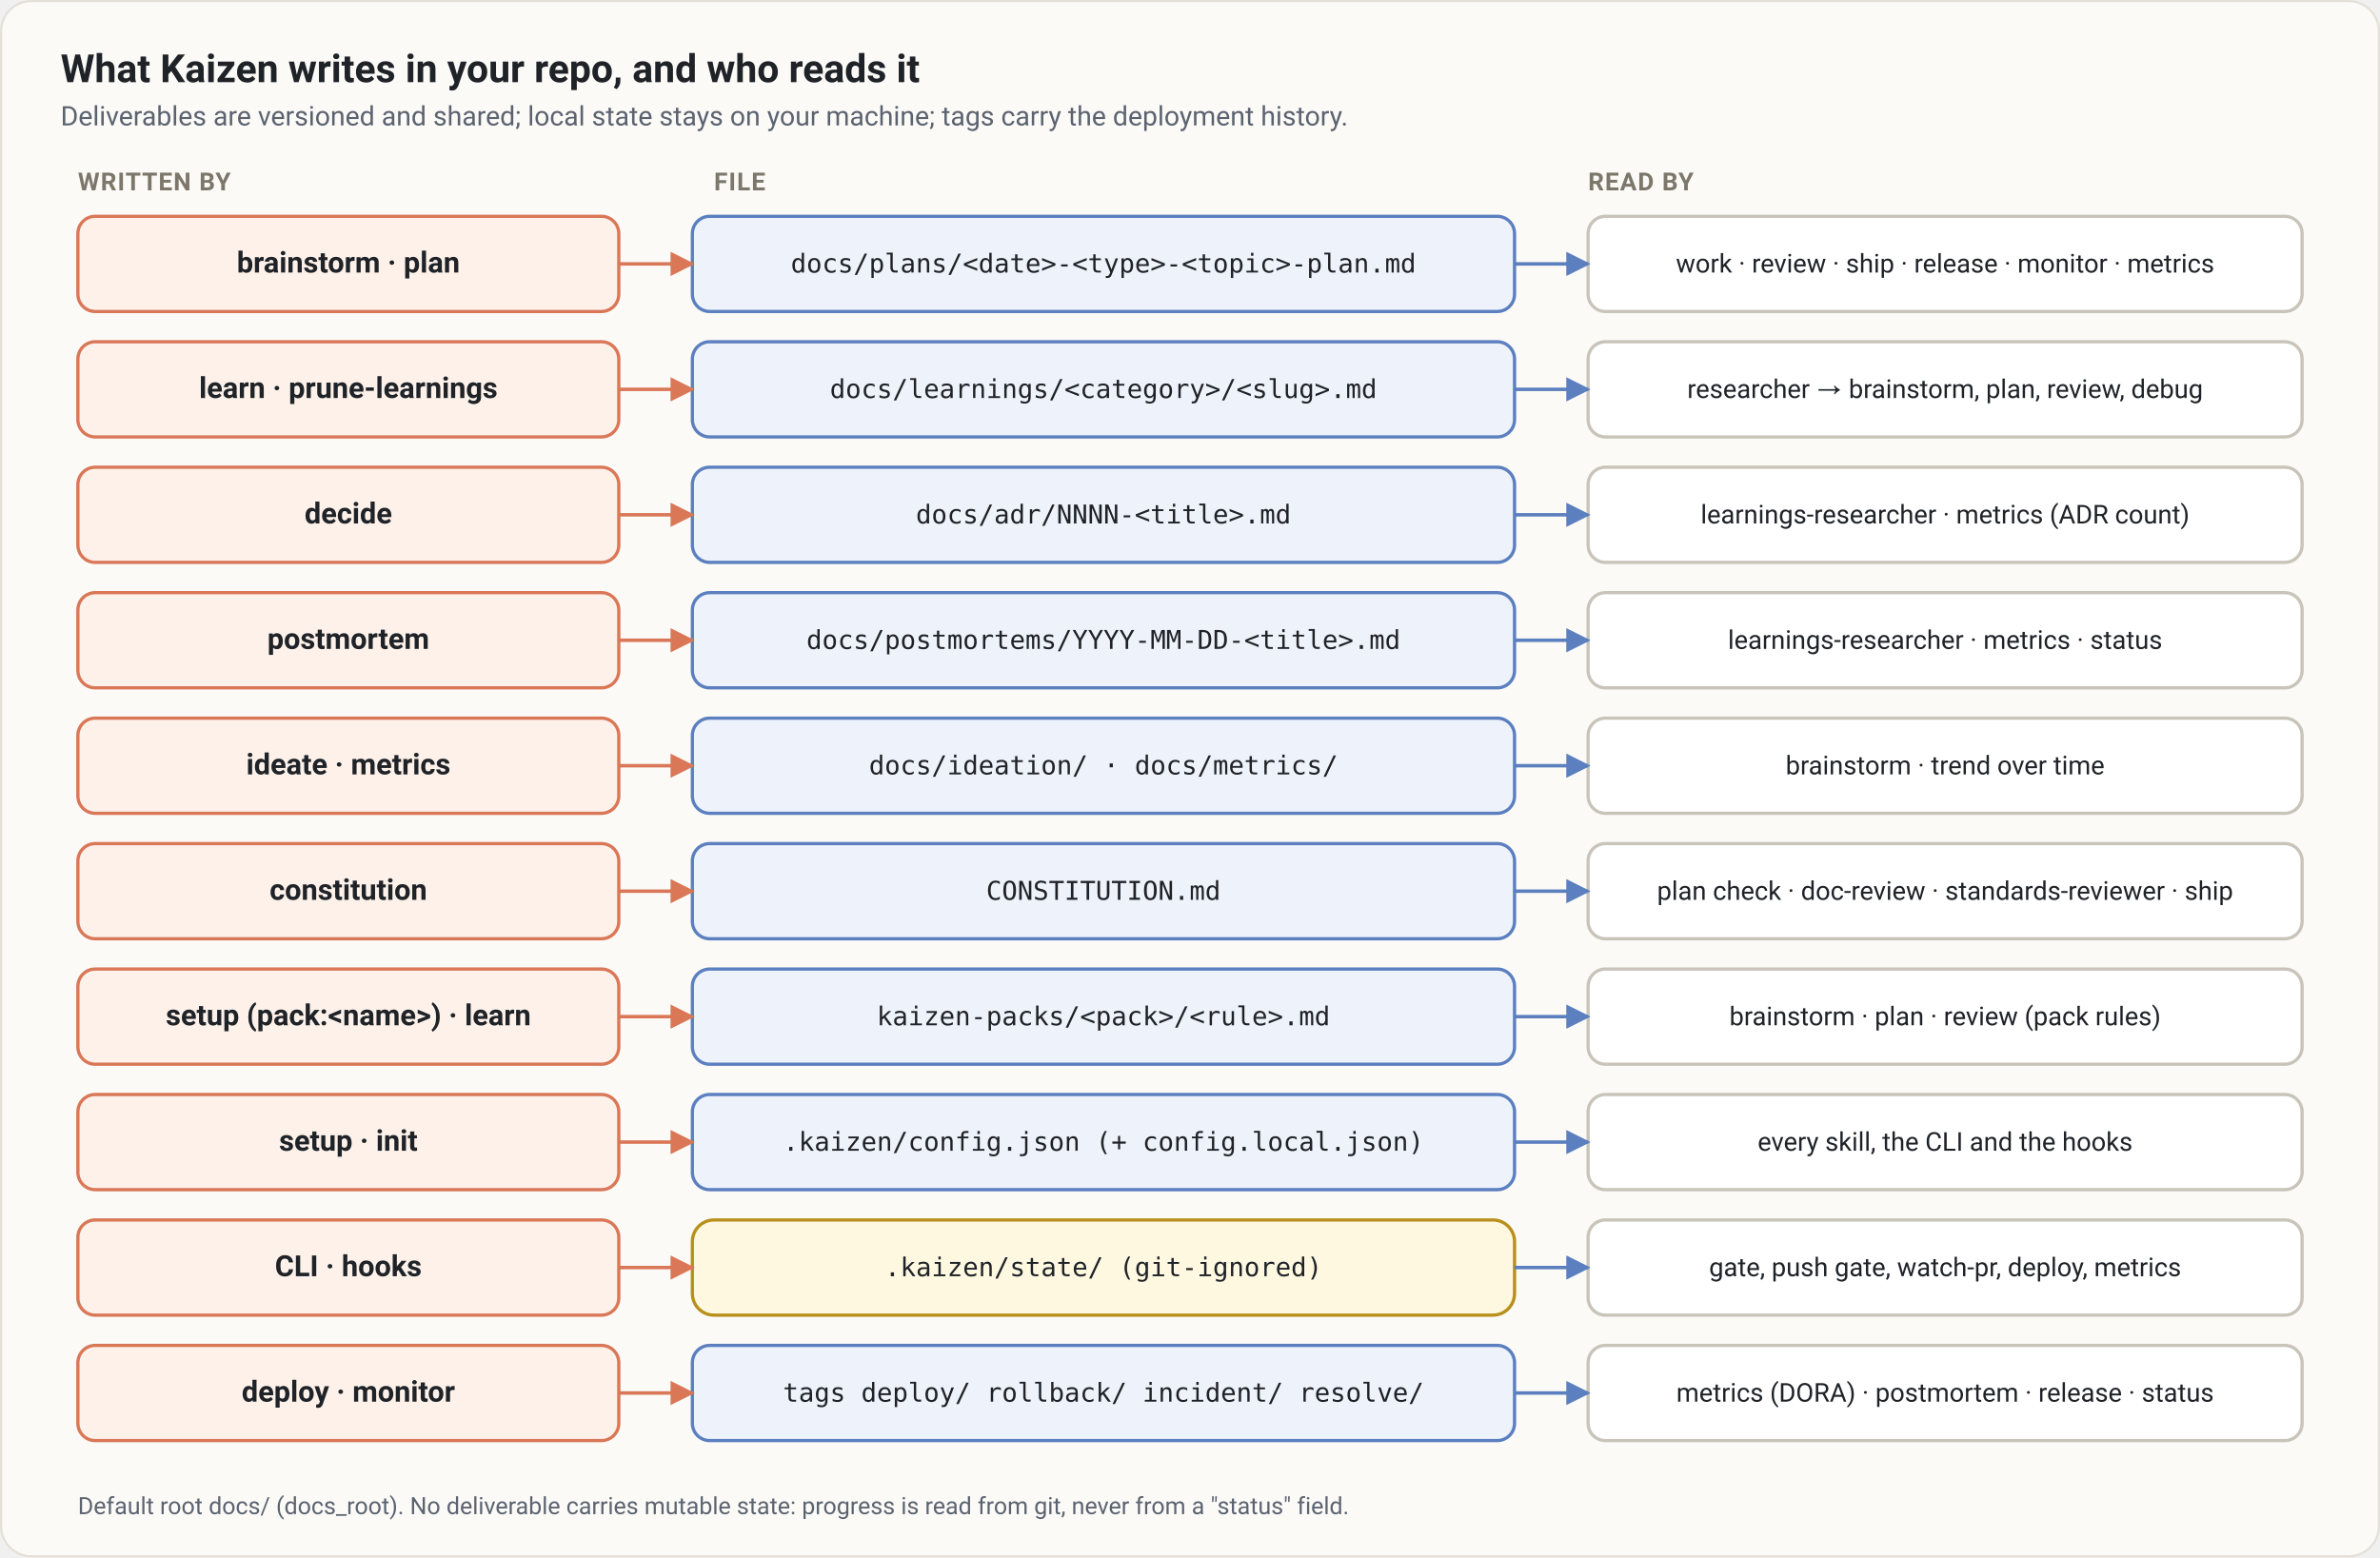
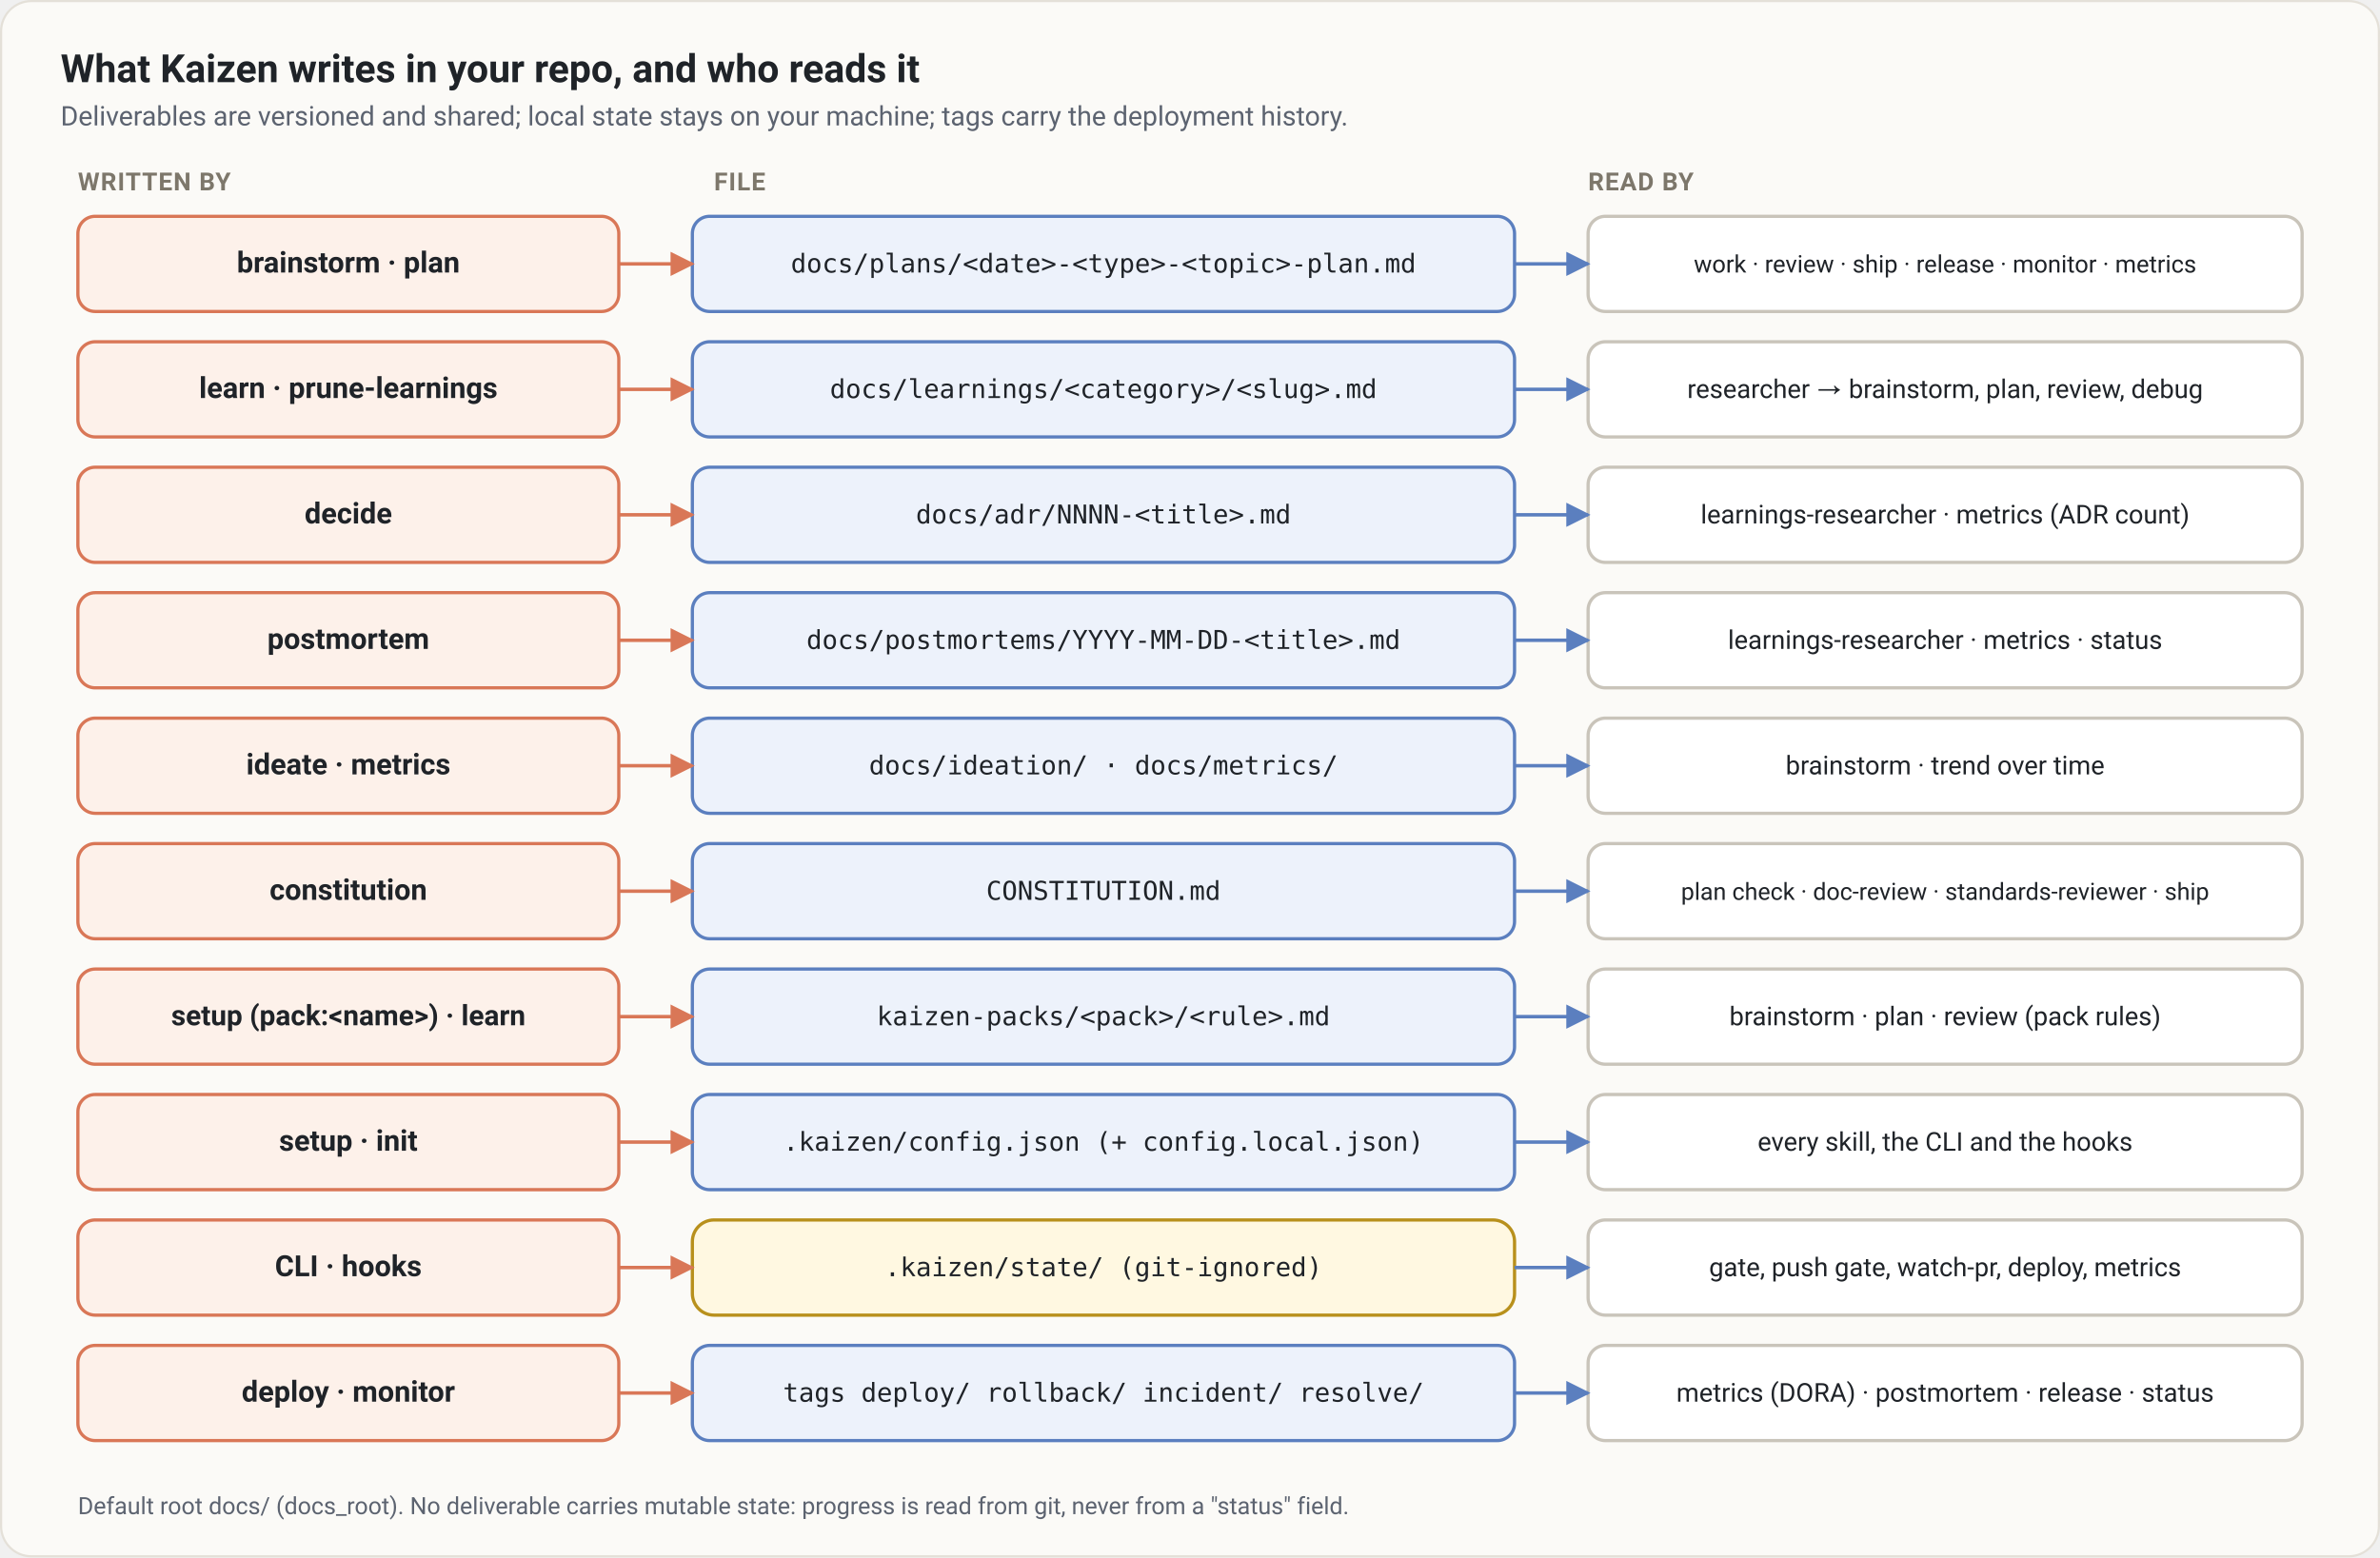
<svg xmlns="http://www.w3.org/2000/svg" width="1100" height="720" viewBox="0 0 1100 720" role="img" aria-labelledby="t d">
  <style>
  .bg { fill: #fbfaf7; stroke: #e4e0d8; }
  text { font-family: ui-sans-serif, system-ui, -apple-system, "Segoe UI", Roboto, Helvetica, Arial, sans-serif; fill: #1f2328; }
  .title { font-size: 18px; font-weight: 700; }
  .desc { font-size: 12.5px; fill: #5c6370; }
  .label { font-size: 13.5px; font-weight: 600; }
  .t12 { font-size: 12px; }
  .sub { font-size: 11.5px; fill: #5c6370; }
  .small { font-size: 11px; fill: #5c6370; }
  .edge { font-size: 11px; fill: #5c6370; }
  .mono { font-family: ui-monospace, SFMono-Regular, Menlo, Consolas, monospace; }
  .skill { fill: #fdf1ea; stroke: #d97757; }
  .artifact { fill: #edf2fb; stroke: #5b7fbf; }
  .gate { fill: #fdeeee; stroke: #c94a4a; }
  .agent { fill: #ecf6ef; stroke: #3f8f5a; }
  .outside { fill: #f3f0fa; stroke: #7a5fc0; }
  .state { fill: #fff8e1; stroke: #b8901c; }
  .plain { fill: #ffffff; stroke: #c9c4ba; }
  .region { fill: none; stroke: #b9b3a6; stroke-dasharray: 5 4; }
  .regionlabel { font-size: 11.5px; font-weight: 600; fill: #7d776b; letter-spacing: .04em; }
  .band { fill: #fff4dd; stroke: #d6a645; }
  .line { fill: none; stroke: #6e7681; stroke-width: 1.6; }
  .line.accent { stroke: #d97757; }
  .line.bad { stroke: #c94a4a; }
  .line.ok { stroke: #3f8f5a; }
  .line.blue { stroke: #5b7fbf; }
  .dashed { stroke-dasharray: 6 4; }
  .head { fill: #6e7681; }
  .head.accent { fill: #d97757; }
  .head.bad { fill: #c94a4a; }
  .head.ok { fill: #3f8f5a; }
  .head.blue { fill: #5b7fbf; }
  .pill { fill: #ffffff; stroke: none; }
  @media (prefers-color-scheme: dark) {
    .bg { fill: #161b22; stroke: #30363d; }
    text { fill: #e6edf3; }
    .desc, .sub, .small, .edge { fill: #9aa4b0; }
    .skill { fill: #3a2419; stroke: #e08b6c; }
    .artifact { fill: #1b2638; stroke: #7c9fd8; }
    .gate { fill: #3a1d1f; stroke: #e06c6c; }
    .agent { fill: #18301f; stroke: #5fb07a; }
    .outside { fill: #271f3d; stroke: #a08ae0; }
    .state { fill: #33290f; stroke: #d6b043; }
    .plain { fill: #1f2630; stroke: #4a525d; }
    .region { stroke: #5a6270; }
    .regionlabel { fill: #a39d90; }
    .band { fill: #33290f; stroke: #c99a3b; }
    .line { stroke: #9aa4b0; }
    .line.accent { stroke: #e08b6c; }
    .line.bad { stroke: #e06c6c; }
    .line.ok { stroke: #5fb07a; }
    .line.blue { stroke: #7c9fd8; }
    .head { fill: #9aa4b0; }
    .head.accent { fill: #e08b6c; }
    .head.bad { fill: #e06c6c; }
    .head.ok { fill: #5fb07a; }
    .head.blue { fill: #7c9fd8; }
    .pill { fill: #161b22; }
  }
</style>
  <defs>
    <marker id="h-default" viewBox="0 0 10 10" refX="9" refY="5" markerWidth="7" markerHeight="7" orient="auto-start-reverse">
      <path class="head" d="M0,0 L10,5 L0,10 z" />
    </marker>
    <marker id="s-default" viewBox="0 0 10 10" refX="9" refY="5" markerWidth="7" markerHeight="7" orient="auto-start-reverse">
      <path class="head" d="M0,0 L10,5 L0,10 z" />
    </marker>
    <marker id="h-accent" viewBox="0 0 10 10" refX="9" refY="5" markerWidth="7" markerHeight="7" orient="auto-start-reverse">
      <path class="head accent" d="M0,0 L10,5 L0,10 z" />
    </marker>
    <marker id="s-accent" viewBox="0 0 10 10" refX="9" refY="5" markerWidth="7" markerHeight="7" orient="auto-start-reverse">
      <path class="head accent" d="M0,0 L10,5 L0,10 z" />
    </marker>
    <marker id="h-bad" viewBox="0 0 10 10" refX="9" refY="5" markerWidth="7" markerHeight="7" orient="auto-start-reverse">
      <path class="head bad" d="M0,0 L10,5 L0,10 z" />
    </marker>
    <marker id="s-bad" viewBox="0 0 10 10" refX="9" refY="5" markerWidth="7" markerHeight="7" orient="auto-start-reverse">
      <path class="head bad" d="M0,0 L10,5 L0,10 z" />
    </marker>
    <marker id="h-ok" viewBox="0 0 10 10" refX="9" refY="5" markerWidth="7" markerHeight="7" orient="auto-start-reverse">
      <path class="head ok" d="M0,0 L10,5 L0,10 z" />
    </marker>
    <marker id="s-ok" viewBox="0 0 10 10" refX="9" refY="5" markerWidth="7" markerHeight="7" orient="auto-start-reverse">
      <path class="head ok" d="M0,0 L10,5 L0,10 z" />
    </marker>
    <marker id="h-blue" viewBox="0 0 10 10" refX="9" refY="5" markerWidth="7" markerHeight="7" orient="auto-start-reverse">
      <path class="head blue" d="M0,0 L10,5 L0,10 z" />
    </marker>
    <marker id="s-blue" viewBox="0 0 10 10" refX="9" refY="5" markerWidth="7" markerHeight="7" orient="auto-start-reverse">
      <path class="head blue" d="M0,0 L10,5 L0,10 z" />
    </marker>
  </defs>
  <rect class="bg" x="0.5" y="0.5" width="1099" height="719" rx="14" />
  <text class="title" x="28" y="38">What Kaizen writes in your repo, and who reads it</text>
  <text class="desc" x="28" y="58">Deliverables are versioned and shared; local state stays on your machine; tags carry the deployment history.</text>
  <text class="regionlabel" x="36" y="88" text-anchor="start">WRITTEN BY</text>
  <text class="regionlabel" x="330" y="88" text-anchor="start">FILE</text>
  <text class="regionlabel" x="734" y="88" text-anchor="start">READ BY</text>
  <rect class="skill" x="36" y="100" width="250" height="44" rx="8" stroke-width="1.5" />
  <text class="label" x="161" y="126" text-anchor="middle">brainstorm · plan</text>
  <rect class="artifact" x="320" y="100" width="380" height="44" rx="8" stroke-width="1.5" />
  <text class="t12 mono" x="510" y="126" text-anchor="middle">docs/plans/&lt;date&gt;-&lt;type&gt;-&lt;topic&gt;-plan.md</text>
  <rect class="plain" x="734" y="100" width="330" height="44" rx="8" stroke-width="1.5" />
-   <text class="t12" x="899" y="126" text-anchor="middle">work · review · ship · release · monitor · metrics</text>
+   <text class="t12" x="899" y="126" text-anchor="middle" style="font-size:11.2px">work · review · ship · release · monitor · metrics</text>
  <path class="line accent" d="M286,122 L320,122" marker-end="url(#h-accent)" />
  <path class="line blue" d="M700,122 L734,122" marker-end="url(#h-blue)" />
  <rect class="skill" x="36" y="158" width="250" height="44" rx="8" stroke-width="1.5" />
  <text class="label" x="161" y="184" text-anchor="middle">learn · prune-learnings</text>
  <rect class="artifact" x="320" y="158" width="380" height="44" rx="8" stroke-width="1.5" />
  <text class="t12 mono" x="510" y="184" text-anchor="middle">docs/learnings/&lt;category&gt;/&lt;slug&gt;.md</text>
  <rect class="plain" x="734" y="158" width="330" height="44" rx="8" stroke-width="1.5" />
  <text class="t12" x="899" y="184" text-anchor="middle">researcher → brainstorm, plan, review, debug</text>
  <path class="line accent" d="M286,180 L320,180" marker-end="url(#h-accent)" />
  <path class="line blue" d="M700,180 L734,180" marker-end="url(#h-blue)" />
  <rect class="skill" x="36" y="216" width="250" height="44" rx="8" stroke-width="1.5" />
  <text class="label" x="161" y="242" text-anchor="middle">decide</text>
  <rect class="artifact" x="320" y="216" width="380" height="44" rx="8" stroke-width="1.5" />
  <text class="t12 mono" x="510" y="242" text-anchor="middle">docs/adr/NNNN-&lt;title&gt;.md</text>
  <rect class="plain" x="734" y="216" width="330" height="44" rx="8" stroke-width="1.5" />
  <text class="t12" x="899" y="242" text-anchor="middle">learnings-researcher · metrics (ADR count)</text>
  <path class="line accent" d="M286,238 L320,238" marker-end="url(#h-accent)" />
  <path class="line blue" d="M700,238 L734,238" marker-end="url(#h-blue)" />
  <rect class="skill" x="36" y="274" width="250" height="44" rx="8" stroke-width="1.5" />
  <text class="label" x="161" y="300" text-anchor="middle">postmortem</text>
  <rect class="artifact" x="320" y="274" width="380" height="44" rx="8" stroke-width="1.5" />
  <text class="t12 mono" x="510" y="300" text-anchor="middle">docs/postmortems/YYYY-MM-DD-&lt;title&gt;.md</text>
  <rect class="plain" x="734" y="274" width="330" height="44" rx="8" stroke-width="1.5" />
  <text class="t12" x="899" y="300" text-anchor="middle">learnings-researcher · metrics · status</text>
  <path class="line accent" d="M286,296 L320,296" marker-end="url(#h-accent)" />
  <path class="line blue" d="M700,296 L734,296" marker-end="url(#h-blue)" />
  <rect class="skill" x="36" y="332" width="250" height="44" rx="8" stroke-width="1.5" />
  <text class="label" x="161" y="358" text-anchor="middle">ideate · metrics</text>
  <rect class="artifact" x="320" y="332" width="380" height="44" rx="8" stroke-width="1.5" />
  <text class="t12 mono" x="510" y="358" text-anchor="middle">docs/ideation/ · docs/metrics/</text>
  <rect class="plain" x="734" y="332" width="330" height="44" rx="8" stroke-width="1.5" />
  <text class="t12" x="899" y="358" text-anchor="middle">brainstorm · trend over time</text>
  <path class="line accent" d="M286,354 L320,354" marker-end="url(#h-accent)" />
  <path class="line blue" d="M700,354 L734,354" marker-end="url(#h-blue)" />
  <rect class="skill" x="36" y="390" width="250" height="44" rx="8" stroke-width="1.5" />
  <text class="label" x="161" y="416" text-anchor="middle">constitution</text>
  <rect class="artifact" x="320" y="390" width="380" height="44" rx="8" stroke-width="1.5" />
  <text class="t12 mono" x="510" y="416" text-anchor="middle">CONSTITUTION.md</text>
  <rect class="plain" x="734" y="390" width="330" height="44" rx="8" stroke-width="1.5" />
-   <text class="t12" x="899" y="416" text-anchor="middle">plan check · doc-review · standards-reviewer · ship</text>
+   <text class="t12" x="899" y="416" text-anchor="middle" style="font-size:11px">plan check · doc-review · standards-reviewer · ship</text>
  <path class="line accent" d="M286,412 L320,412" marker-end="url(#h-accent)" />
  <path class="line blue" d="M700,412 L734,412" marker-end="url(#h-blue)" />
  <rect class="skill" x="36" y="448" width="250" height="44" rx="8" stroke-width="1.5" />
-   <text class="label" x="161" y="474" text-anchor="middle">setup (pack:&lt;name&gt;) · learn</text>
+   <text class="label" x="161" y="474" text-anchor="middle" style="font-size:13.1px">setup (pack:&lt;name&gt;) · learn</text>
  <rect class="artifact" x="320" y="448" width="380" height="44" rx="8" stroke-width="1.5" />
  <text class="t12 mono" x="510" y="474" text-anchor="middle">kaizen-packs/&lt;pack&gt;/&lt;rule&gt;.md</text>
  <rect class="plain" x="734" y="448" width="330" height="44" rx="8" stroke-width="1.5" />
  <text class="t12" x="899" y="474" text-anchor="middle">brainstorm · plan · review (pack rules)</text>
  <path class="line accent" d="M286,470 L320,470" marker-end="url(#h-accent)" />
  <path class="line blue" d="M700,470 L734,470" marker-end="url(#h-blue)" />
  <rect class="skill" x="36" y="506" width="250" height="44" rx="8" stroke-width="1.5" />
  <text class="label" x="161" y="532" text-anchor="middle">setup · init</text>
  <rect class="artifact" x="320" y="506" width="380" height="44" rx="8" stroke-width="1.5" />
  <text class="t12 mono" x="510" y="532" text-anchor="middle">.kaizen/config.json (+ config.local.json)</text>
  <rect class="plain" x="734" y="506" width="330" height="44" rx="8" stroke-width="1.5" />
  <text class="t12" x="899" y="532" text-anchor="middle">every skill, the CLI and the hooks</text>
  <path class="line accent" d="M286,528 L320,528" marker-end="url(#h-accent)" />
  <path class="line blue" d="M700,528 L734,528" marker-end="url(#h-blue)" />
  <rect class="skill" x="36" y="564" width="250" height="44" rx="8" stroke-width="1.5" />
  <text class="label" x="161" y="590" text-anchor="middle">CLI · hooks</text>
  <rect class="state" x="320" y="564" width="380" height="44" rx="10" stroke-width="1.5" />
  <text class="t12 mono" x="510" y="590" text-anchor="middle">.kaizen/state/ (git-ignored)</text>
  <rect class="plain" x="734" y="564" width="330" height="44" rx="8" stroke-width="1.5" />
  <text class="t12" x="899" y="590" text-anchor="middle">gate, push gate, watch-pr, deploy, metrics</text>
  <path class="line accent" d="M286,586 L320,586" marker-end="url(#h-accent)" />
  <path class="line blue" d="M700,586 L734,586" marker-end="url(#h-blue)" />
  <rect class="skill" x="36" y="622" width="250" height="44" rx="8" stroke-width="1.5" />
  <text class="label" x="161" y="648" text-anchor="middle">deploy · monitor</text>
  <rect class="artifact" x="320" y="622" width="380" height="44" rx="8" stroke-width="1.5" />
  <text class="t12 mono" x="510" y="648" text-anchor="middle">tags deploy/ rollback/ incident/ resolve/</text>
  <rect class="plain" x="734" y="622" width="330" height="44" rx="8" stroke-width="1.5" />
  <text class="t12" x="899" y="648" text-anchor="middle">metrics (DORA) · postmortem · release · status</text>
  <path class="line accent" d="M286,644 L320,644" marker-end="url(#h-accent)" />
  <path class="line blue" d="M700,644 L734,644" marker-end="url(#h-blue)" />
  <text class="small" x="36" y="700" text-anchor="start">Default root docs/ (docs_root). No deliverable carries mutable state: progress is read from git, never from a "status" field.</text>
</svg>
